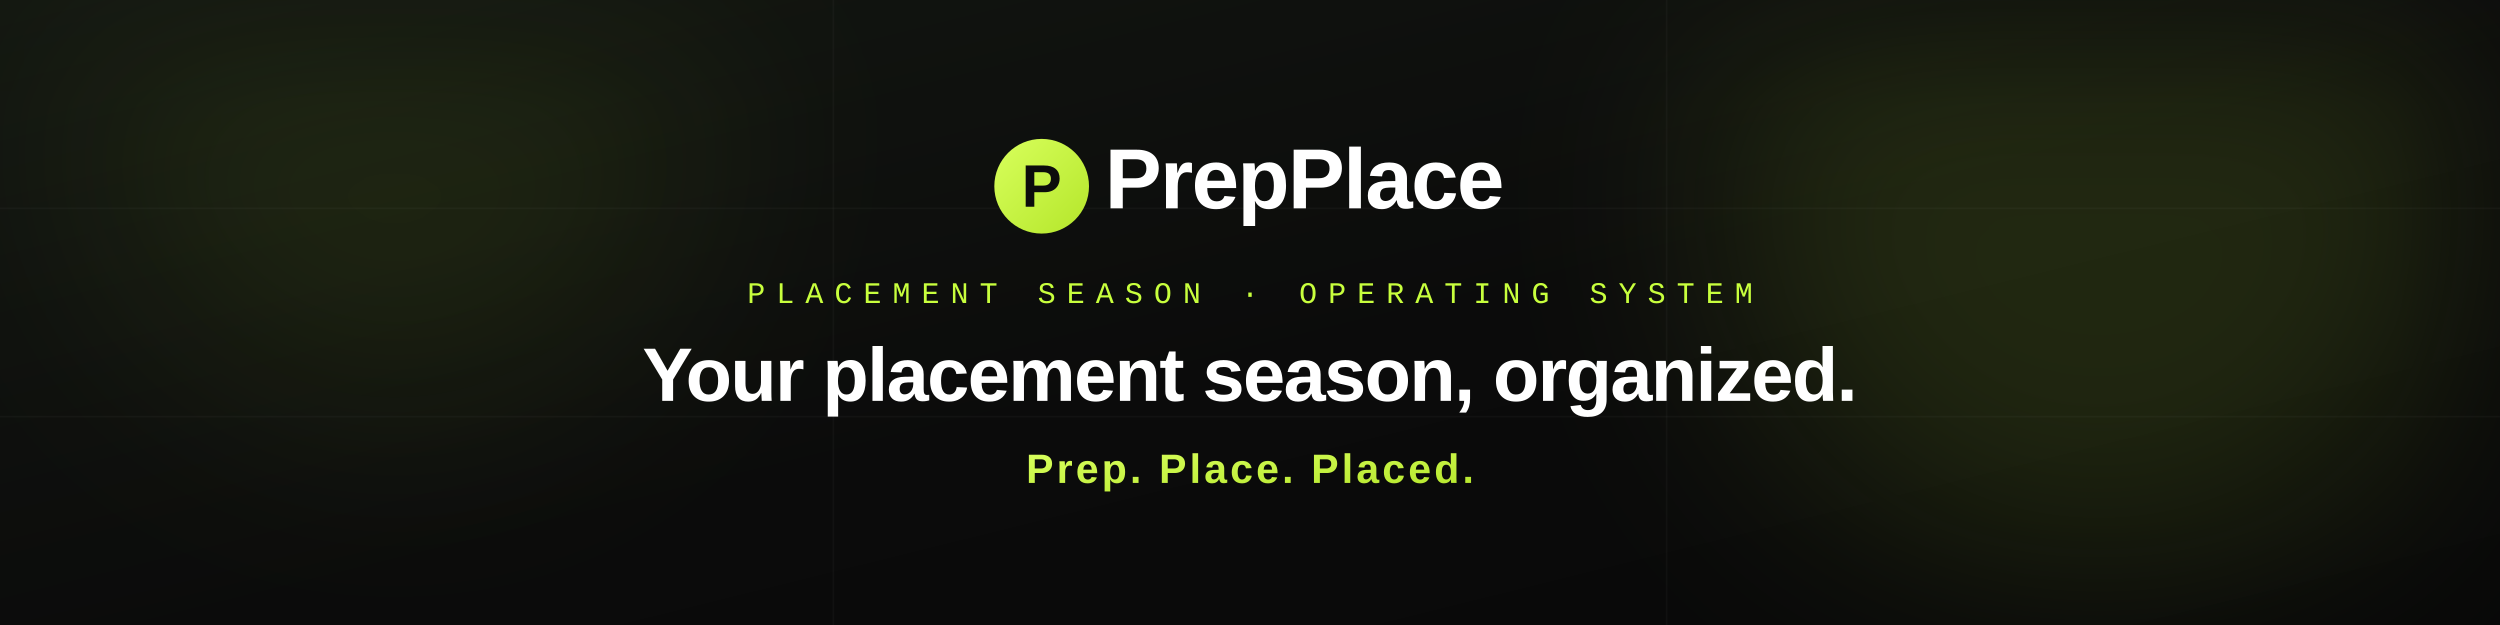
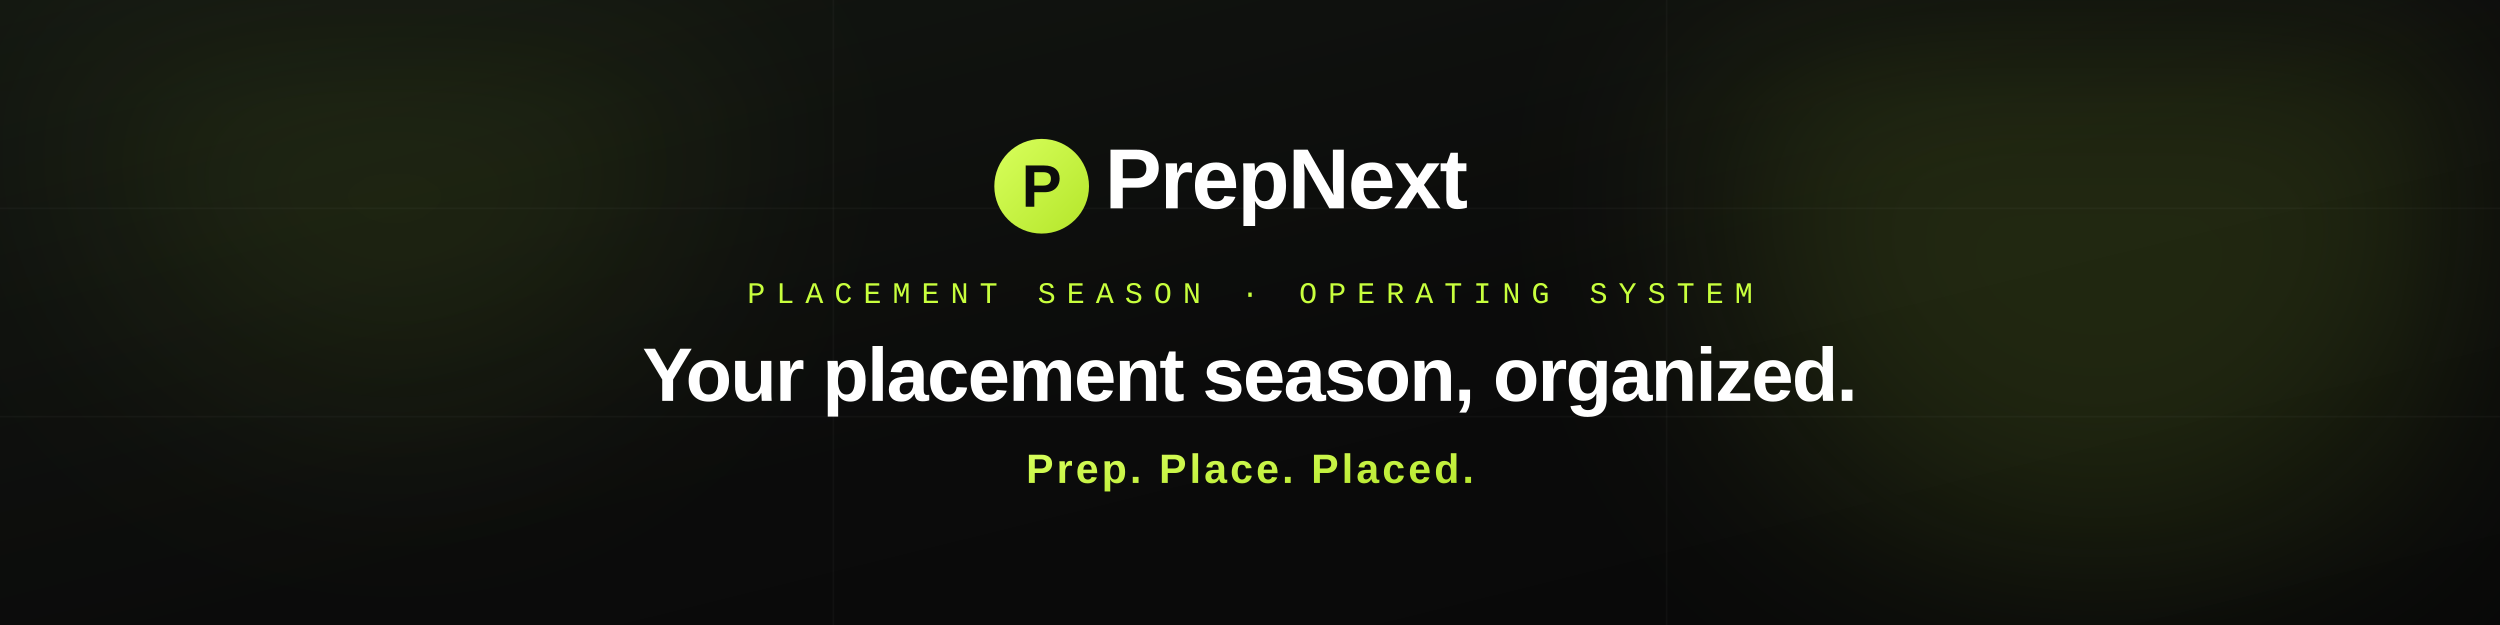
<svg xmlns="http://www.w3.org/2000/svg" width="1584" height="396" viewBox="0 0 1584 396">
  <defs>
    <linearGradient id="bg" x1="0" y1="0" x2="1" y2="1">
      <stop offset="0%" stop-color="#131711" />
      <stop offset="55%" stop-color="#0b0b0b" />
      <stop offset="100%" stop-color="#080808" />
    </linearGradient>
    <linearGradient id="neon" x1="0" y1="0" x2="1" y2="1">
      <stop offset="0%" stop-color="#d8ff5c" />
      <stop offset="100%" stop-color="#b4e62a" />
    </linearGradient>
    <filter id="soft" x="-50%" y="-50%" width="200%" height="200%">
      <feGaussianBlur stdDeviation="70" />
    </filter>
  </defs>
  <rect width="1584" height="396" fill="url(#bg)" />
  <circle cx="1330" cy="120" r="240" fill="#c8ff3d" opacity="0.12" filter="url(#soft)" />
  <circle cx="250" cy="70" r="190" fill="#c8ff3d" opacity="0.08" filter="url(#soft)" />
  <g stroke="#ffffff" stroke-opacity="0.03" stroke-width="1">
    <line x1="0" y1="132" x2="1584" y2="132" />
    <line x1="0" y1="264" x2="1584" y2="264" />
    <line x1="528" y1="0" x2="528" y2="396" />
    <line x1="1056" y1="0" x2="1056" y2="396" />
  </g>
  <g font-family="'Helvetica Neue', Arial, sans-serif" text-anchor="middle">
    <circle cx="660" cy="118" r="30" fill="url(#neon)" />
    <text x="660" y="131" font-size="38" font-weight="800" fill="#0c0c0c" text-anchor="middle">P</text>
-     <text x="700" y="132" font-size="54" font-weight="800" fill="#ffffff" letter-spacing="-1" text-anchor="start">PrepPlace</text>
+     <text x="700" y="132" font-size="54" font-weight="800" fill="#ffffff" letter-spacing="-1" text-anchor="start">PrepNext</text>
    <text x="792" y="192" font-family="'Courier New', monospace" font-size="19" fill="#c8ff3d" letter-spacing="7">PLACEMENT SEASON · OPERATING SYSTEM</text>
    <text x="792" y="254" font-size="48" font-weight="800" fill="#ffffff" letter-spacing="-1">Your placement season, organized.</text>
    <text x="792" y="306" font-size="26" font-weight="700" fill="url(#neon)" letter-spacing="2">Prep. Place. Placed.</text>
  </g>
</svg>
